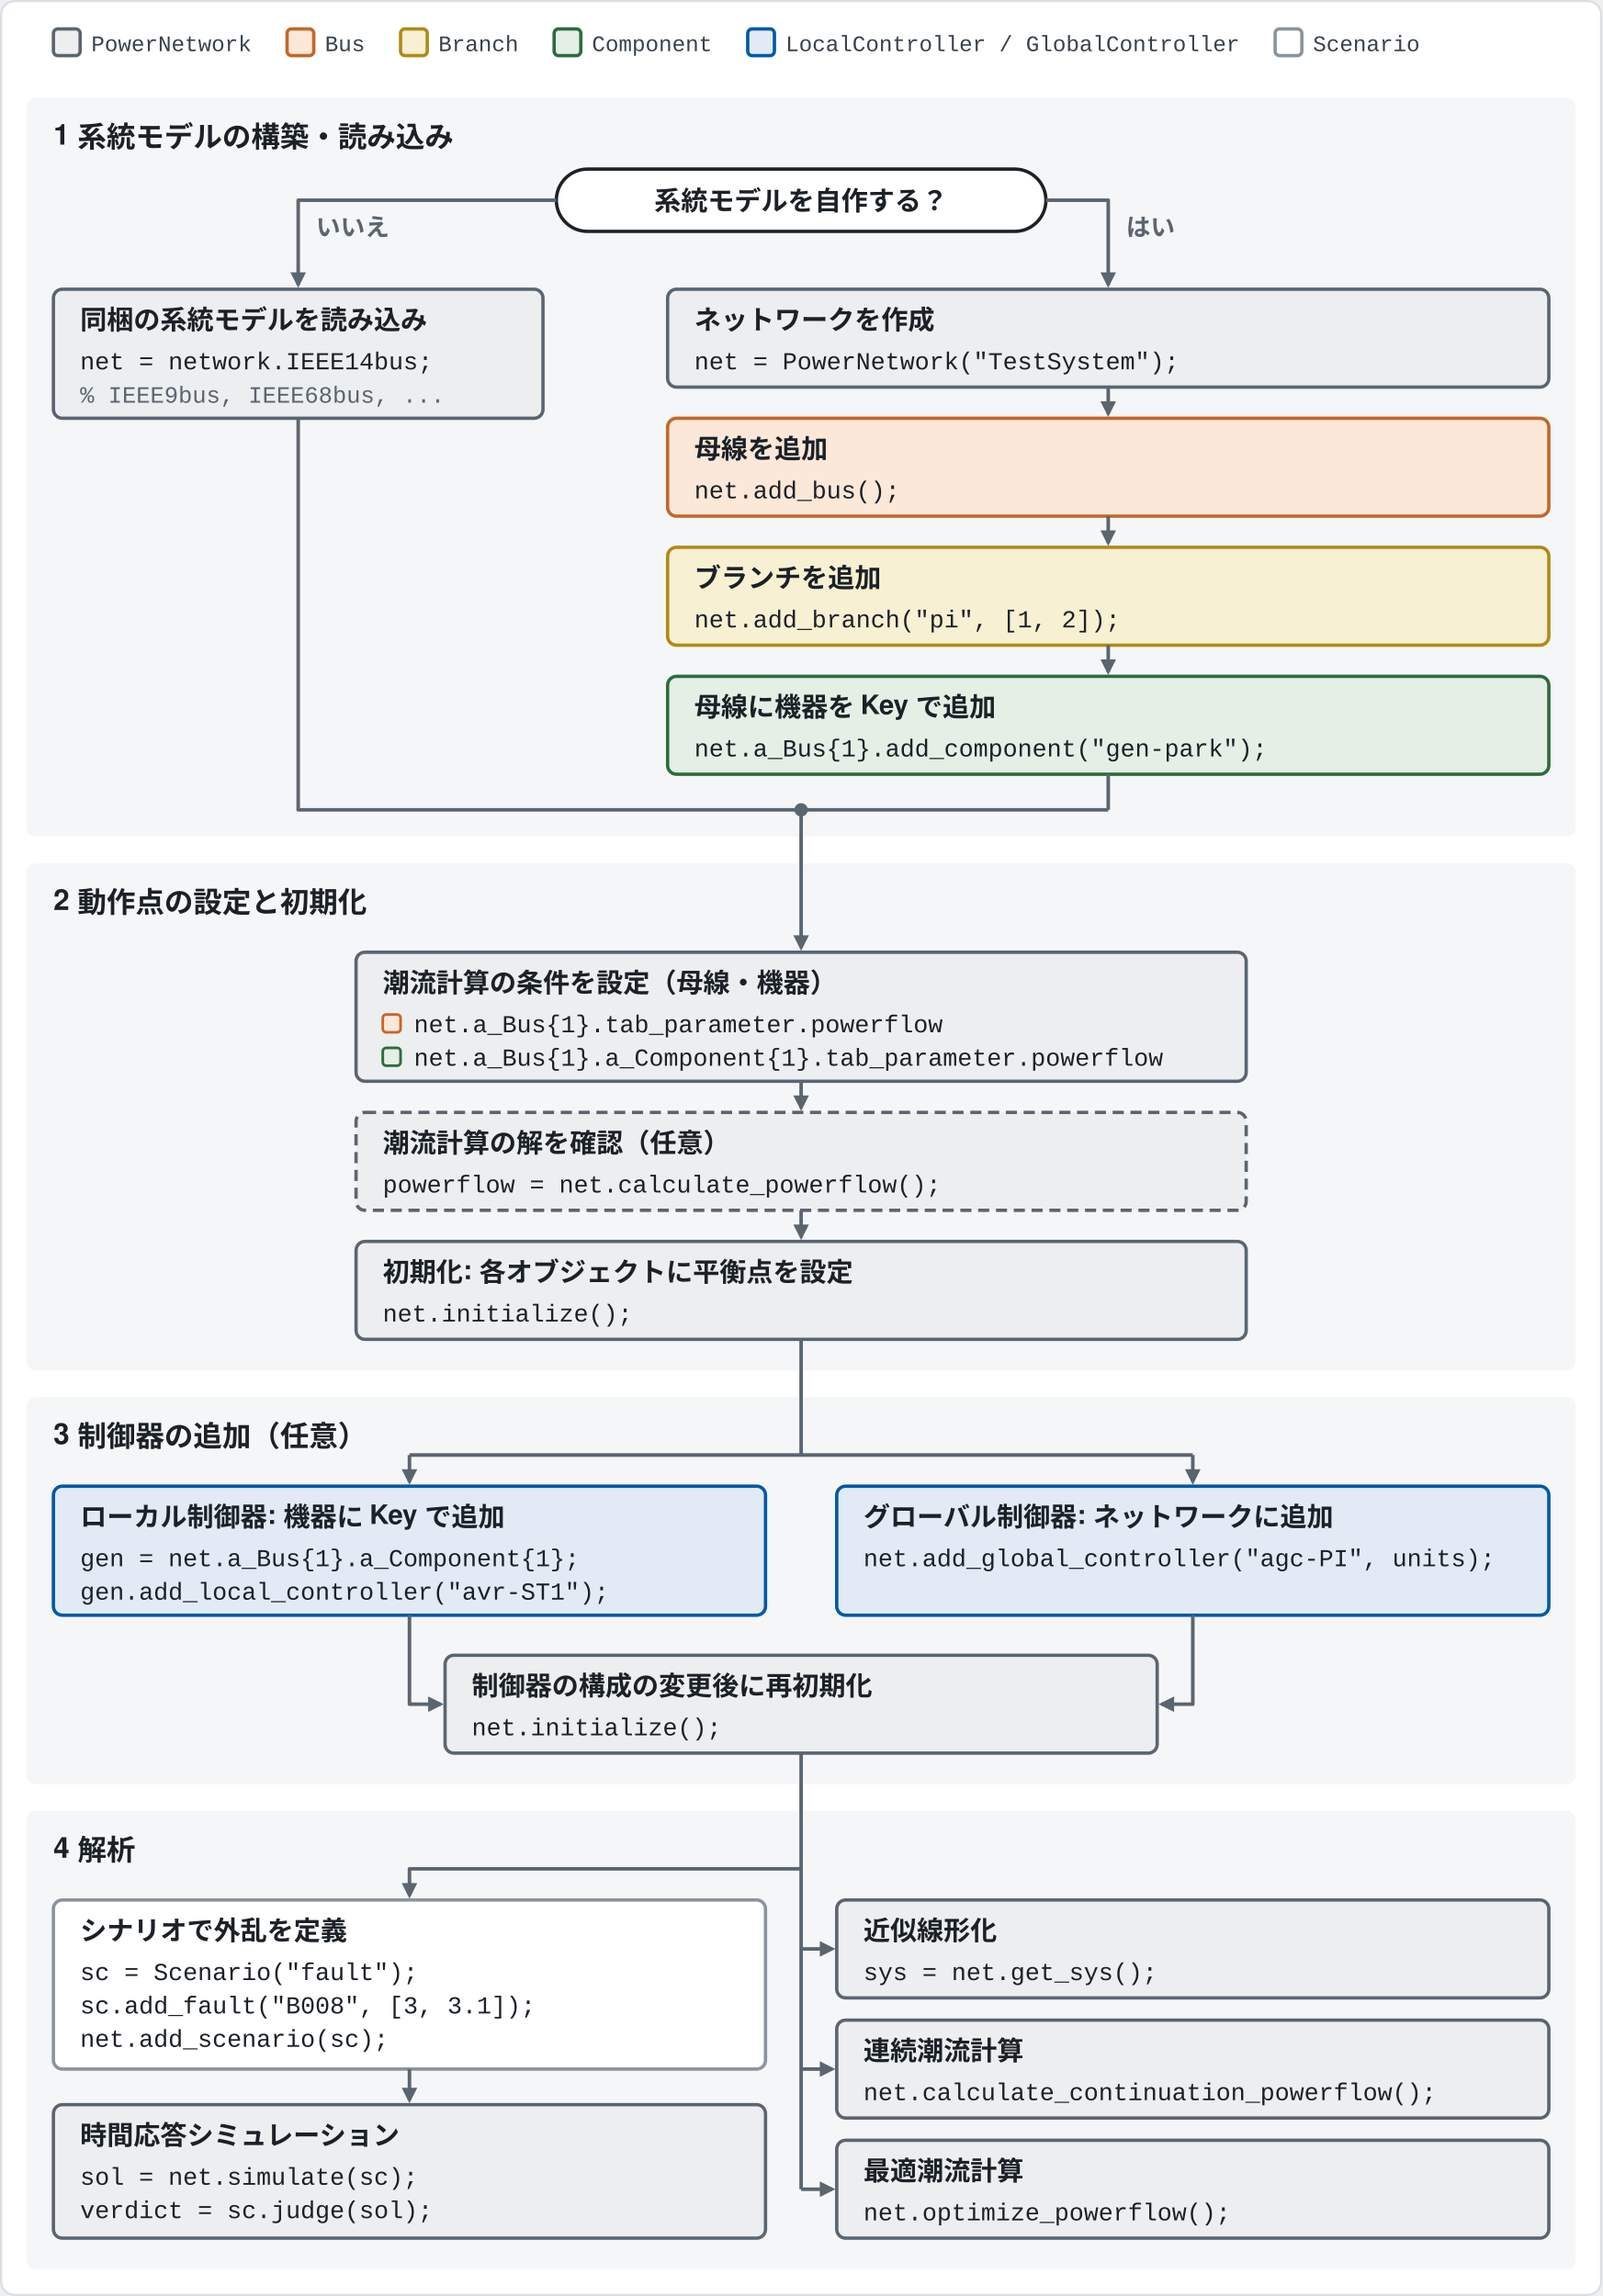
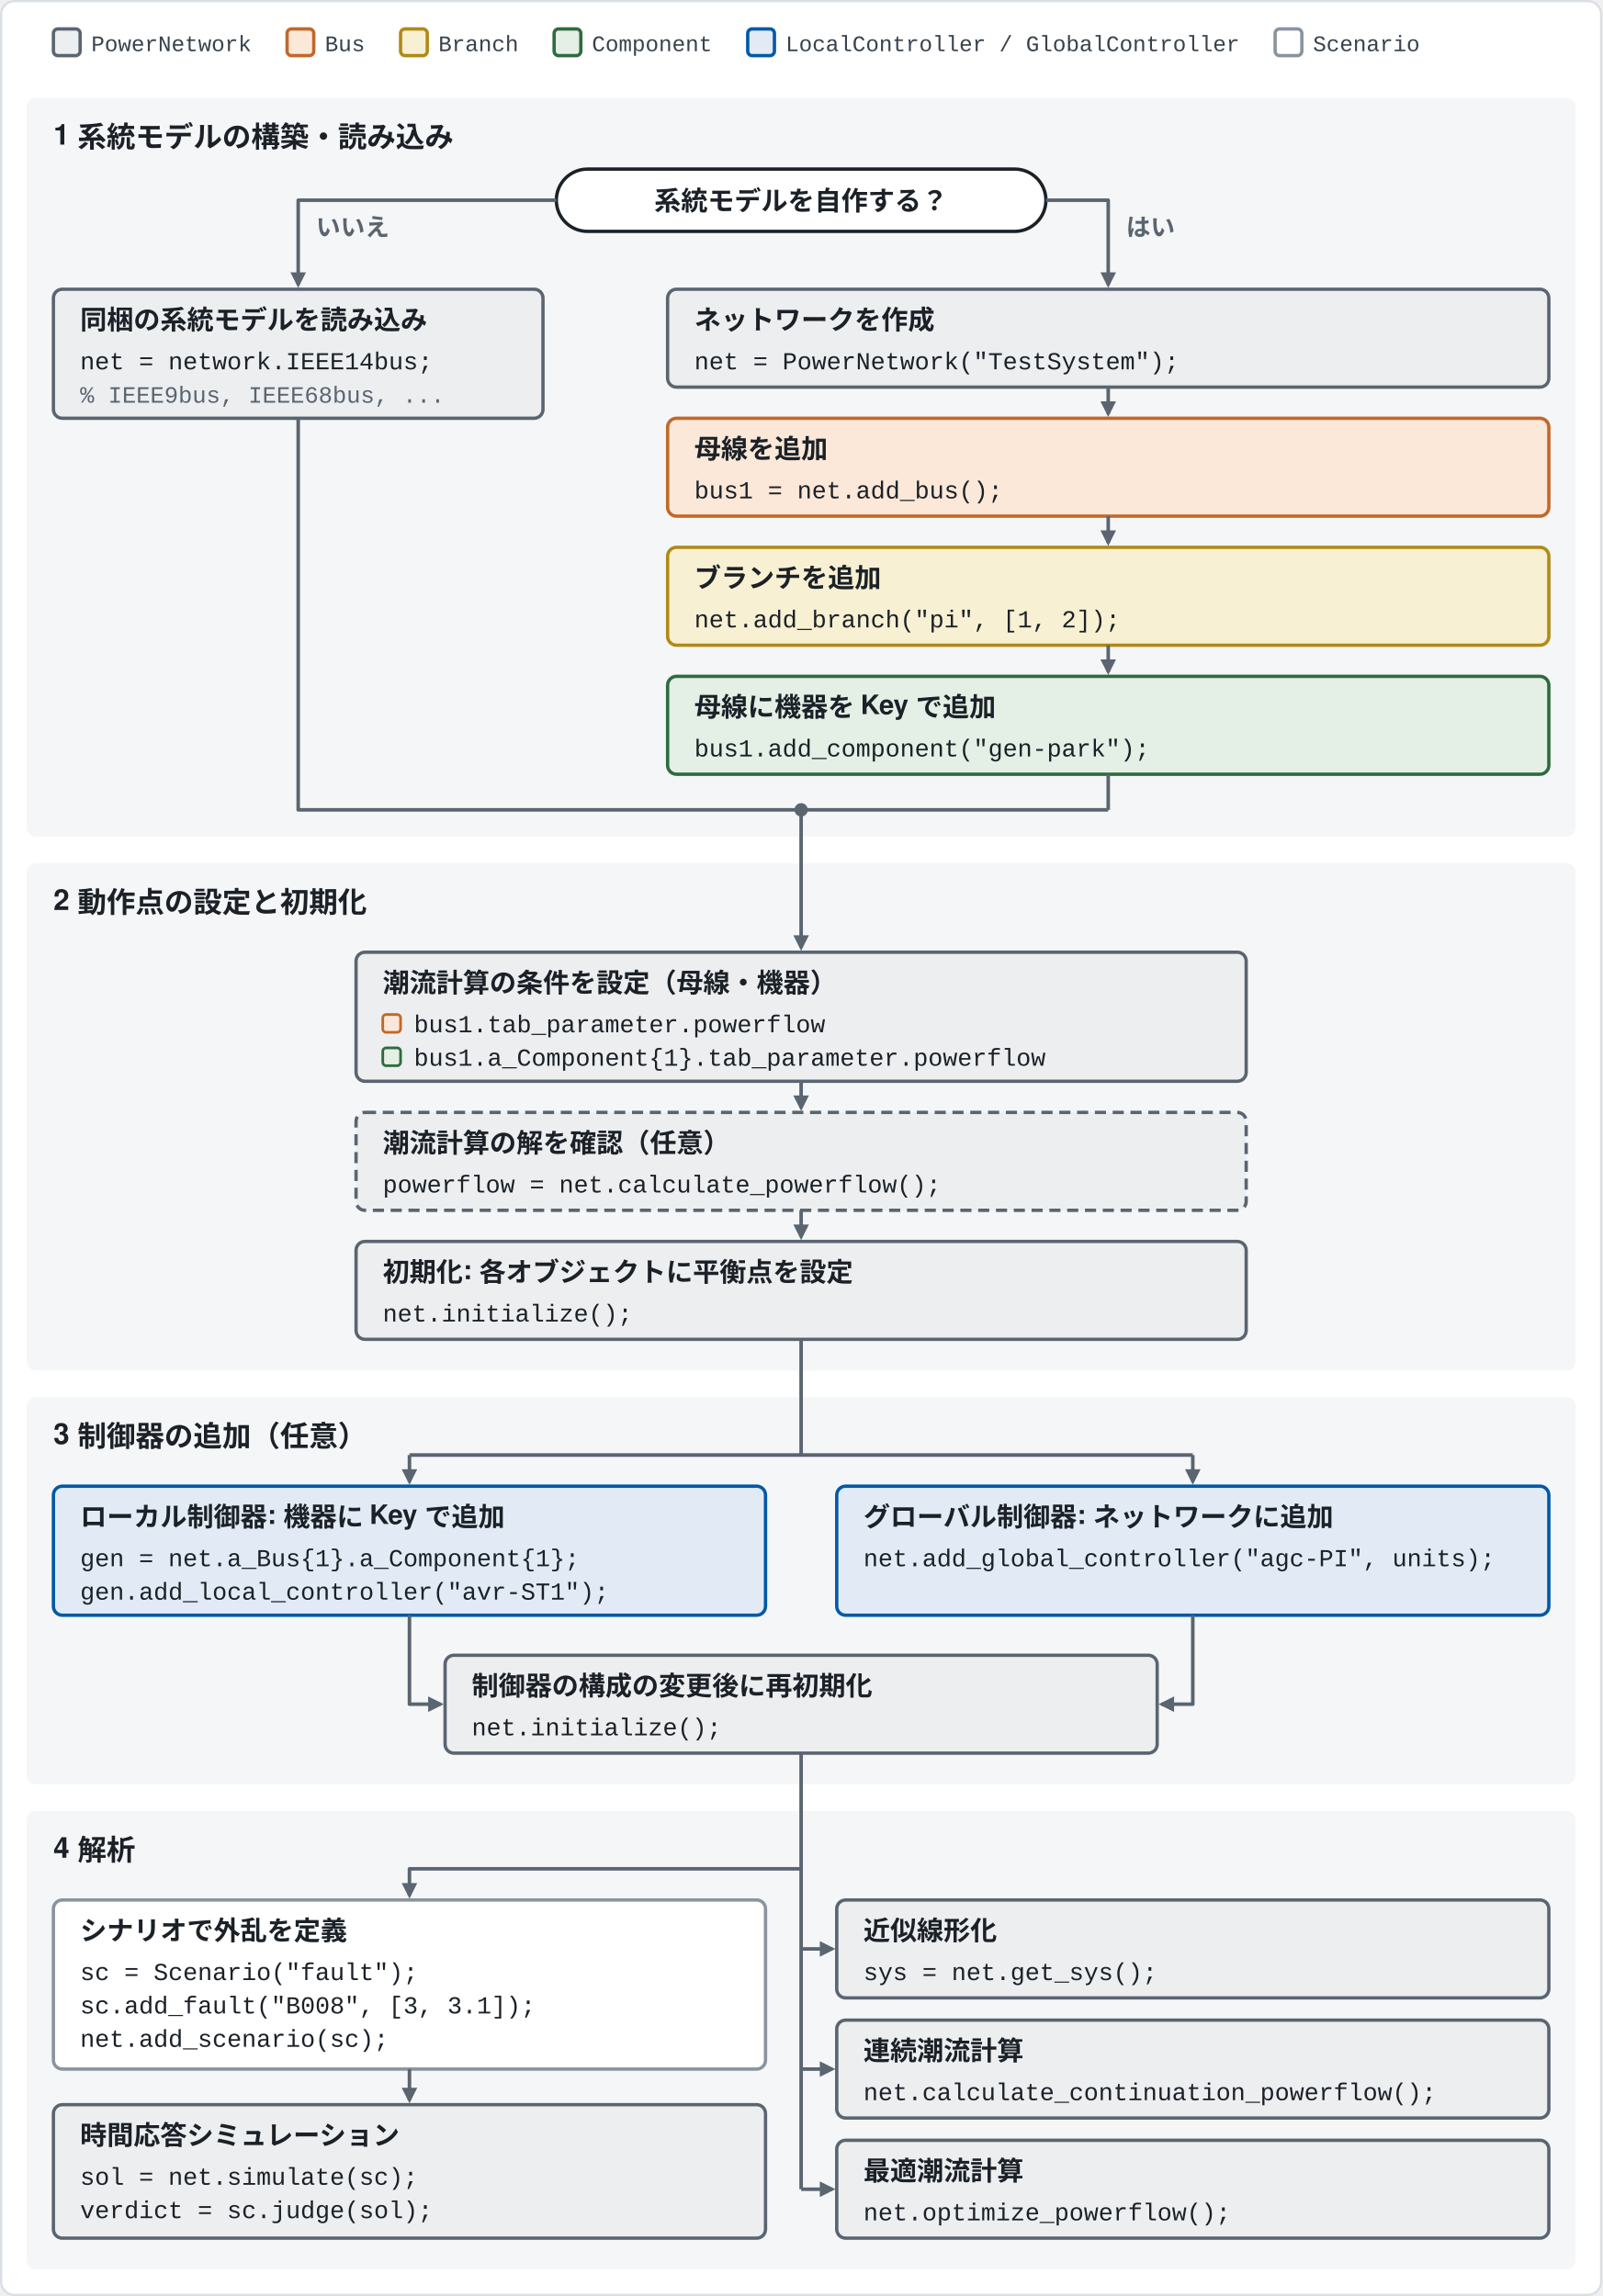
<svg xmlns="http://www.w3.org/2000/svg" viewBox="0 0 720 1032" width="720" height="1032" role="img" aria-labelledby="t d">
  <style>
    .h { font-family: -apple-system, "Segoe UI", "Hiragino Sans", "Noto Sans JP", "Yu Gothic", Meiryo, Helvetica, Arial, sans-serif; font-size: 13px; font-weight: 700; fill: #1B2127; }
    .t { font-family: -apple-system, "Segoe UI", "Hiragino Sans", "Noto Sans JP", "Yu Gothic", Meiryo, Helvetica, Arial, sans-serif; font-size: 12px; font-weight: 700; fill: #1B2127; }
    .yn { font-family: -apple-system, "Segoe UI", "Hiragino Sans", "Noto Sans JP", "Yu Gothic", Meiryo, Helvetica, Arial, sans-serif; font-size: 11px; font-weight: 700; fill: #5A6570; }
    .c { font-family: ui-monospace, Menlo, Consolas, "Liberation Mono", monospace; font-size: 11px; fill: #1B2127; }
    .cm { font-family: ui-monospace, Menlo, Consolas, "Liberation Mono", monospace; font-size: 10.5px; fill: #5A6570; }
    .lg { font-family: ui-monospace, Menlo, Consolas, "Liberation Mono", monospace; font-size: 10px; fill: #38424C; }
    .ln { fill: none; stroke: #5A6570; stroke-width: 1.6; stroke-linejoin: round; }
  </style>
  <defs>
    <marker id="a" viewBox="0 0 10 10" refX="8" refY="5" markerWidth="7" markerHeight="7" markerUnits="userSpaceOnUse" orient="auto">
      <path d="M0 0 L10 5 L0 10 Z" fill="#5A6570" />
    </marker>
  </defs>
  <rect x="0.5" y="0.5" width="719" height="1031" rx="6" fill="#FFFFFF" stroke="#DADFE4" />
  <rect x="24" y="13" width="12" height="12" rx="2" fill="#ECEEF0" stroke="#5A6570" stroke-width="1.5" />
  <text class="lg" x="41" y="23">PowerNetwork</text>
  <rect x="129.0" y="13" width="12" height="12" rx="2" fill="#FBE8D8" stroke="#C2682A" stroke-width="1.5" />
  <text class="lg" x="146.0" y="23">Bus</text>
  <rect x="180.0" y="13" width="12" height="12" rx="2" fill="#F8F0D2" stroke="#B08A18" stroke-width="1.5" />
  <text class="lg" x="197.0" y="23">Branch</text>
  <rect x="249.0" y="13" width="12" height="12" rx="2" fill="#E4EFE6" stroke="#2E6B3F" stroke-width="1.5" />
  <text class="lg" x="266.0" y="23">Component</text>
  <rect x="336.0" y="13" width="12" height="12" rx="2" fill="#E2EBF5" stroke="#0059A7" stroke-width="1.5" />
  <text class="lg" x="353.0" y="23">LocalController / GlobalController</text>
  <rect x="573.0" y="13" width="12" height="12" rx="2" fill="#FFFFFF" stroke="#8A949E" stroke-width="1.5" />
  <text class="lg" x="590.0" y="23">Scenario</text>
  <rect x="12" y="44" width="696" height="332" rx="4" fill="#F5F6F7" />
  <text class="h" x="24" y="65">1  系統モデルの構築・読み込み</text>
  <rect x="250" y="76" width="220" height="28" rx="14" fill="#FFFFFF" stroke="#1B2127" stroke-width="1.5" />
  <text class="t" x="360.0" y="94.5" text-anchor="middle">系統モデルを自作する？</text>
  <path class="ln" d="M250 90 H134 V128" marker-end="url(#a)" />
  <path class="ln" d="M470 90 H498 V128" marker-end="url(#a)" />
  <text class="yn" x="142" y="106">いいえ</text>
  <text class="yn" x="506" y="106">はい</text>
  <rect x="24" y="130" width="220" height="58" rx="4" fill="#ECEEF0" stroke="#5A6570" stroke-width="1.5" />
  <text class="t" x="36" y="148">同梱の系統モデルを読み込み</text>
  <text class="c" x="36" y="166">net = network.IEEE14bus;</text>
  <text class="cm" x="36" y="181">% IEEE9bus, IEEE68bus, ...</text>
  <rect x="300" y="130" width="396" height="44" rx="4" fill="#ECEEF0" stroke="#5A6570" stroke-width="1.5" />
  <text class="t" x="312" y="148">ネットワークを作成</text>
  <text class="c" x="312" y="166">net = PowerNetwork("TestSystem");</text>
  <path class="ln" d="M498 174 V186" marker-end="url(#a)" />
  <rect x="300" y="188" width="396" height="44" rx="4" fill="#FBE8D8" stroke="#C2682A" stroke-width="1.5" />
  <text class="t" x="312" y="206">母線を追加</text>
-   <text class="c" x="312" y="224">net.add_bus();</text>
+   <text class="c" x="312" y="224">bus1 = net.add_bus();</text>
  <path class="ln" d="M498 232 V244" marker-end="url(#a)" />
  <rect x="300" y="246" width="396" height="44" rx="4" fill="#F8F0D2" stroke="#B08A18" stroke-width="1.5" />
  <text class="t" x="312" y="264">ブランチを追加</text>
  <text class="c" x="312" y="282">net.add_branch("pi", [1, 2]);</text>
  <path class="ln" d="M498 290 V302" marker-end="url(#a)" />
  <rect x="300" y="304" width="396" height="44" rx="4" fill="#E4EFE6" stroke="#2E6B3F" stroke-width="1.5" />
  <text class="t" x="312" y="322">母線に機器を Key で追加</text>
-   <text class="c" x="312" y="340">net.a_Bus{1}.add_component("gen-park");</text>
+   <text class="c" x="312" y="340">bus1.add_component("gen-park");</text>
  <rect x="12" y="388" width="696" height="228" rx="4" fill="#F5F6F7" />
  <text class="h" x="24" y="409">2  動作点の設定と初期化</text>
  <path class="ln" d="M134 188 V364 H498" />
  <path class="ln" d="M498 348 V364" />
  <circle cx="360" cy="364" r="3" fill="#5A6570" />
  <path class="ln" d="M360 364 V426" marker-end="url(#a)" />
  <rect x="160" y="428" width="400" height="58" rx="4" fill="#ECEEF0" stroke="#5A6570" stroke-width="1.5" />
  <text class="t" x="172" y="446">潮流計算の条件を設定（母線・機器）</text>
  <rect x="172" y="456" width="8" height="8" rx="1.5" fill="#FBE8D8" stroke="#C2682A" stroke-width="1.2" />
-   <text class="c" x="186" y="464">net.a_Bus{1}.tab_parameter.powerflow</text>
+   <text class="c" x="186" y="464">bus1.tab_parameter.powerflow</text>
  <rect x="172" y="471" width="8" height="8" rx="1.5" fill="#E4EFE6" stroke="#2E6B3F" stroke-width="1.2" />
-   <text class="c" x="186" y="479">net.a_Bus{1}.a_Component{1}.tab_parameter.powerflow</text>
+   <text class="c" x="186" y="479">bus1.a_Component{1}.tab_parameter.powerflow</text>
  <path class="ln" d="M360 486 V498" marker-end="url(#a)" />
  <rect x="160" y="500" width="400" height="44" rx="4" fill="#ECEEF0" stroke="#5A6570" stroke-width="1.5" stroke-dasharray="5 3" />
  <text class="t" x="172" y="518">潮流計算の解を確認（任意）</text>
  <text class="c" x="172" y="536">powerflow = net.calculate_powerflow();</text>
  <path class="ln" d="M360 544 V556" marker-end="url(#a)" />
  <rect x="160" y="558" width="400" height="44" rx="4" fill="#ECEEF0" stroke="#5A6570" stroke-width="1.5" />
  <text class="t" x="172" y="576">初期化: 各オブジェクトに平衡点を設定</text>
  <text class="c" x="172" y="594">net.initialize();</text>
  <rect x="12" y="628" width="696" height="174" rx="4" fill="#F5F6F7" />
  <text class="h" x="24" y="649">3  制御器の追加（任意）</text>
  <path class="ln" d="M360 602 V654 M184 654 H536" />
  <path class="ln" d="M184 654 V666" marker-end="url(#a)" />
  <path class="ln" d="M536 654 V666" marker-end="url(#a)" />
  <rect x="24" y="668" width="320" height="58" rx="4" fill="#E2EBF5" stroke="#0059A7" stroke-width="1.5" />
  <text class="t" x="36" y="686">ローカル制御器: 機器に Key で追加</text>
  <text class="c" x="36" y="704">gen = net.a_Bus{1}.a_Component{1};</text>
  <text class="c" x="36" y="719">gen.add_local_controller("avr-ST1");</text>
  <rect x="376" y="668" width="320" height="58" rx="4" fill="#E2EBF5" stroke="#0059A7" stroke-width="1.5" />
  <text class="t" x="388" y="686">グローバル制御器: ネットワークに追加</text>
  <text class="c" x="388" y="704">net.add_global_controller("agc-PI", units);</text>
  <path class="ln" d="M184 726 V766 H198" marker-end="url(#a)" />
  <path class="ln" d="M536 726 V766 H522" marker-end="url(#a)" />
  <rect x="200" y="744" width="320" height="44" rx="4" fill="#ECEEF0" stroke="#5A6570" stroke-width="1.5" />
  <text class="t" x="212" y="762">制御器の構成の変更後に再初期化</text>
  <text class="c" x="212" y="780">net.initialize();</text>
  <rect x="12" y="814" width="696" height="206" rx="4" fill="#F5F6F7" />
  <text class="h" x="24" y="835">4  解析</text>
  <path class="ln" d="M360 788 V984" />
  <path class="ln" d="M360 840 H184 V852" marker-end="url(#a)" />
  <path class="ln" d="M360 876 H374" marker-end="url(#a)" />
  <path class="ln" d="M360 930 H374" marker-end="url(#a)" />
  <path class="ln" d="M360 984 H374" marker-end="url(#a)" />
  <rect x="24" y="854" width="320" height="76" rx="4" fill="#FFFFFF" stroke="#8A949E" stroke-width="1.5" />
  <text class="t" x="36" y="872">シナリオで外乱を定義</text>
  <text class="c" x="36" y="890">sc = Scenario("fault");</text>
  <text class="c" x="36" y="905">sc.add_fault("B008", [3, 3.1]);</text>
  <text class="c" x="36" y="920">net.add_scenario(sc);</text>
  <path class="ln" d="M184 930 V944" marker-end="url(#a)" />
  <rect x="24" y="946" width="320" height="60" rx="4" fill="#ECEEF0" stroke="#5A6570" stroke-width="1.5" />
  <text class="t" x="36" y="964">時間応答シミュレーション</text>
  <text class="c" x="36" y="982">sol = net.simulate(sc);</text>
  <text class="c" x="36" y="997">verdict = sc.judge(sol);</text>
  <rect x="376" y="854" width="320" height="44" rx="4" fill="#ECEEF0" stroke="#5A6570" stroke-width="1.5" />
  <text class="t" x="388" y="872">近似線形化</text>
  <text class="c" x="388" y="890">sys = net.get_sys();</text>
  <rect x="376" y="908" width="320" height="44" rx="4" fill="#ECEEF0" stroke="#5A6570" stroke-width="1.5" />
  <text class="t" x="388" y="926">連続潮流計算</text>
  <text class="c" x="388" y="944">net.calculate_continuation_powerflow();</text>
  <rect x="376" y="962" width="320" height="44" rx="4" fill="#ECEEF0" stroke="#5A6570" stroke-width="1.5" />
  <text class="t" x="388" y="980">最適潮流計算</text>
  <text class="c" x="388" y="998">net.optimize_powerflow();</text>
</svg>
